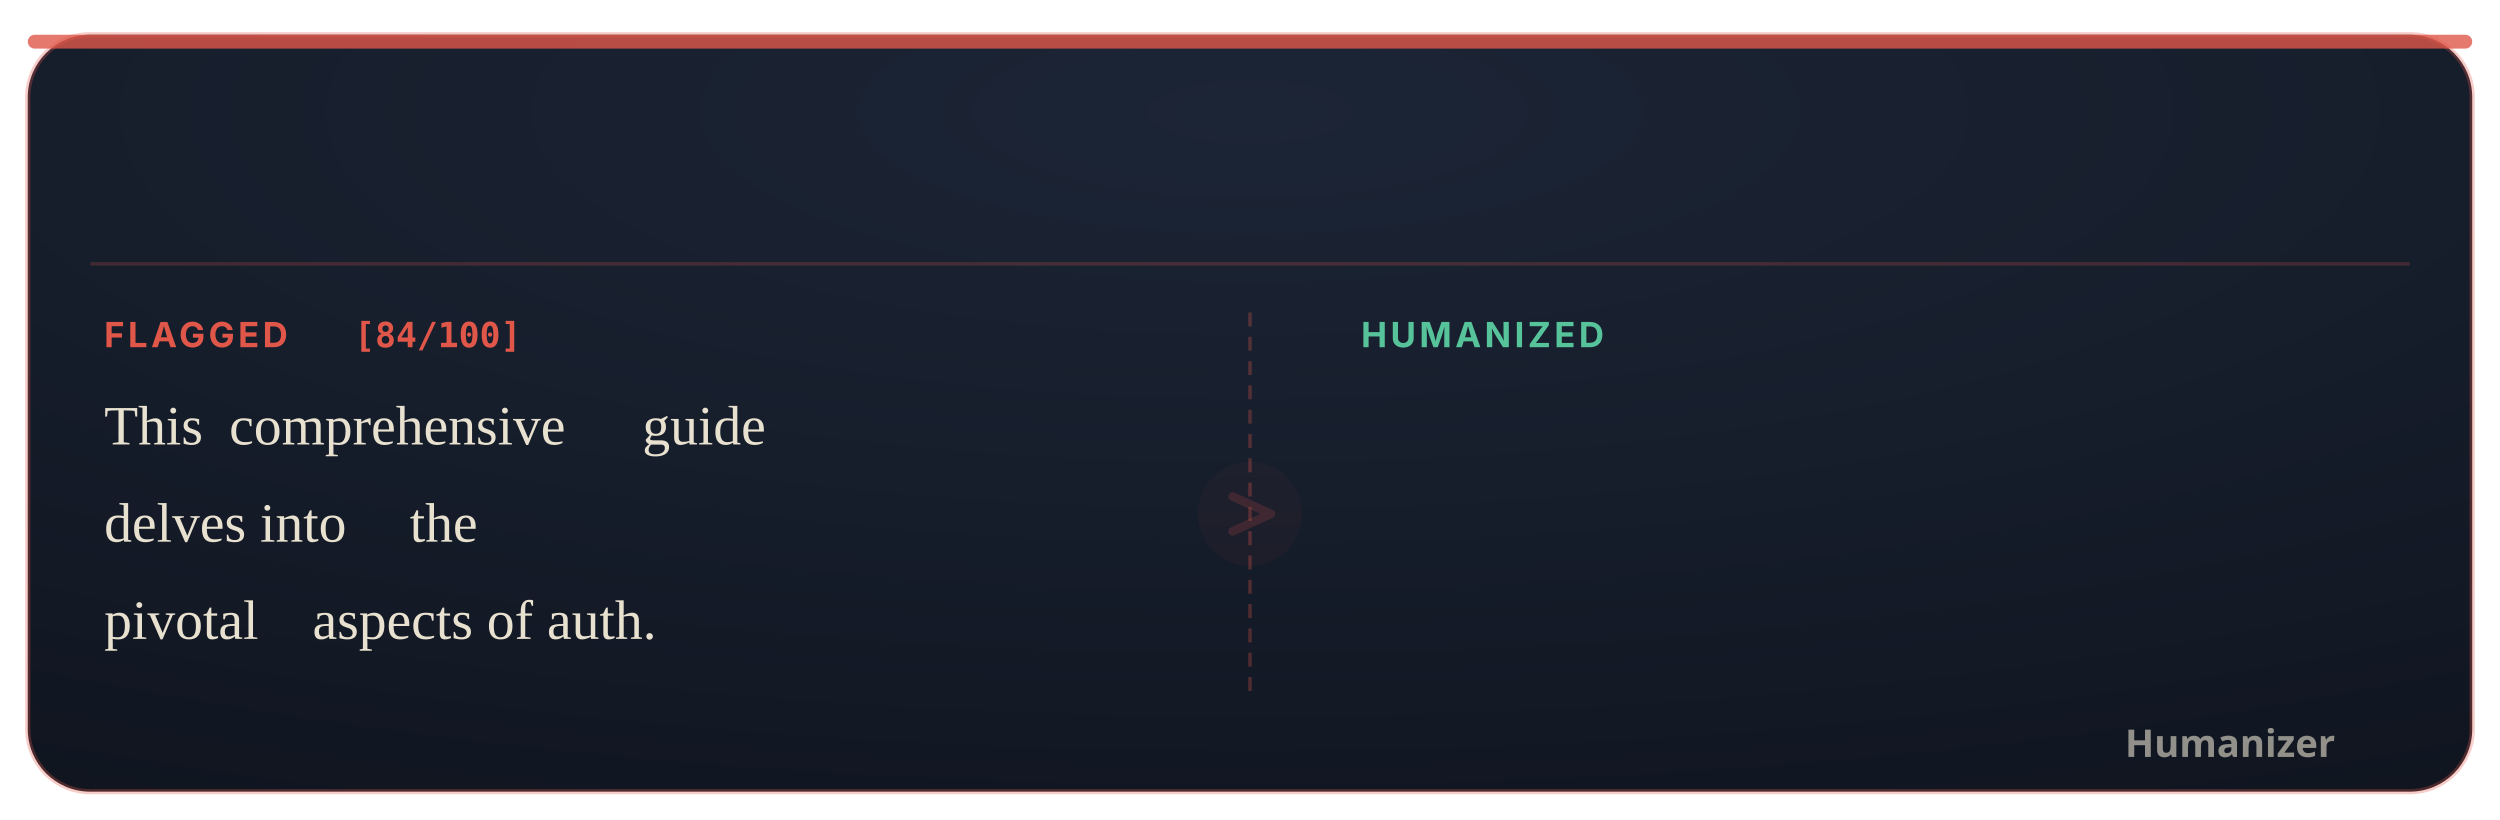
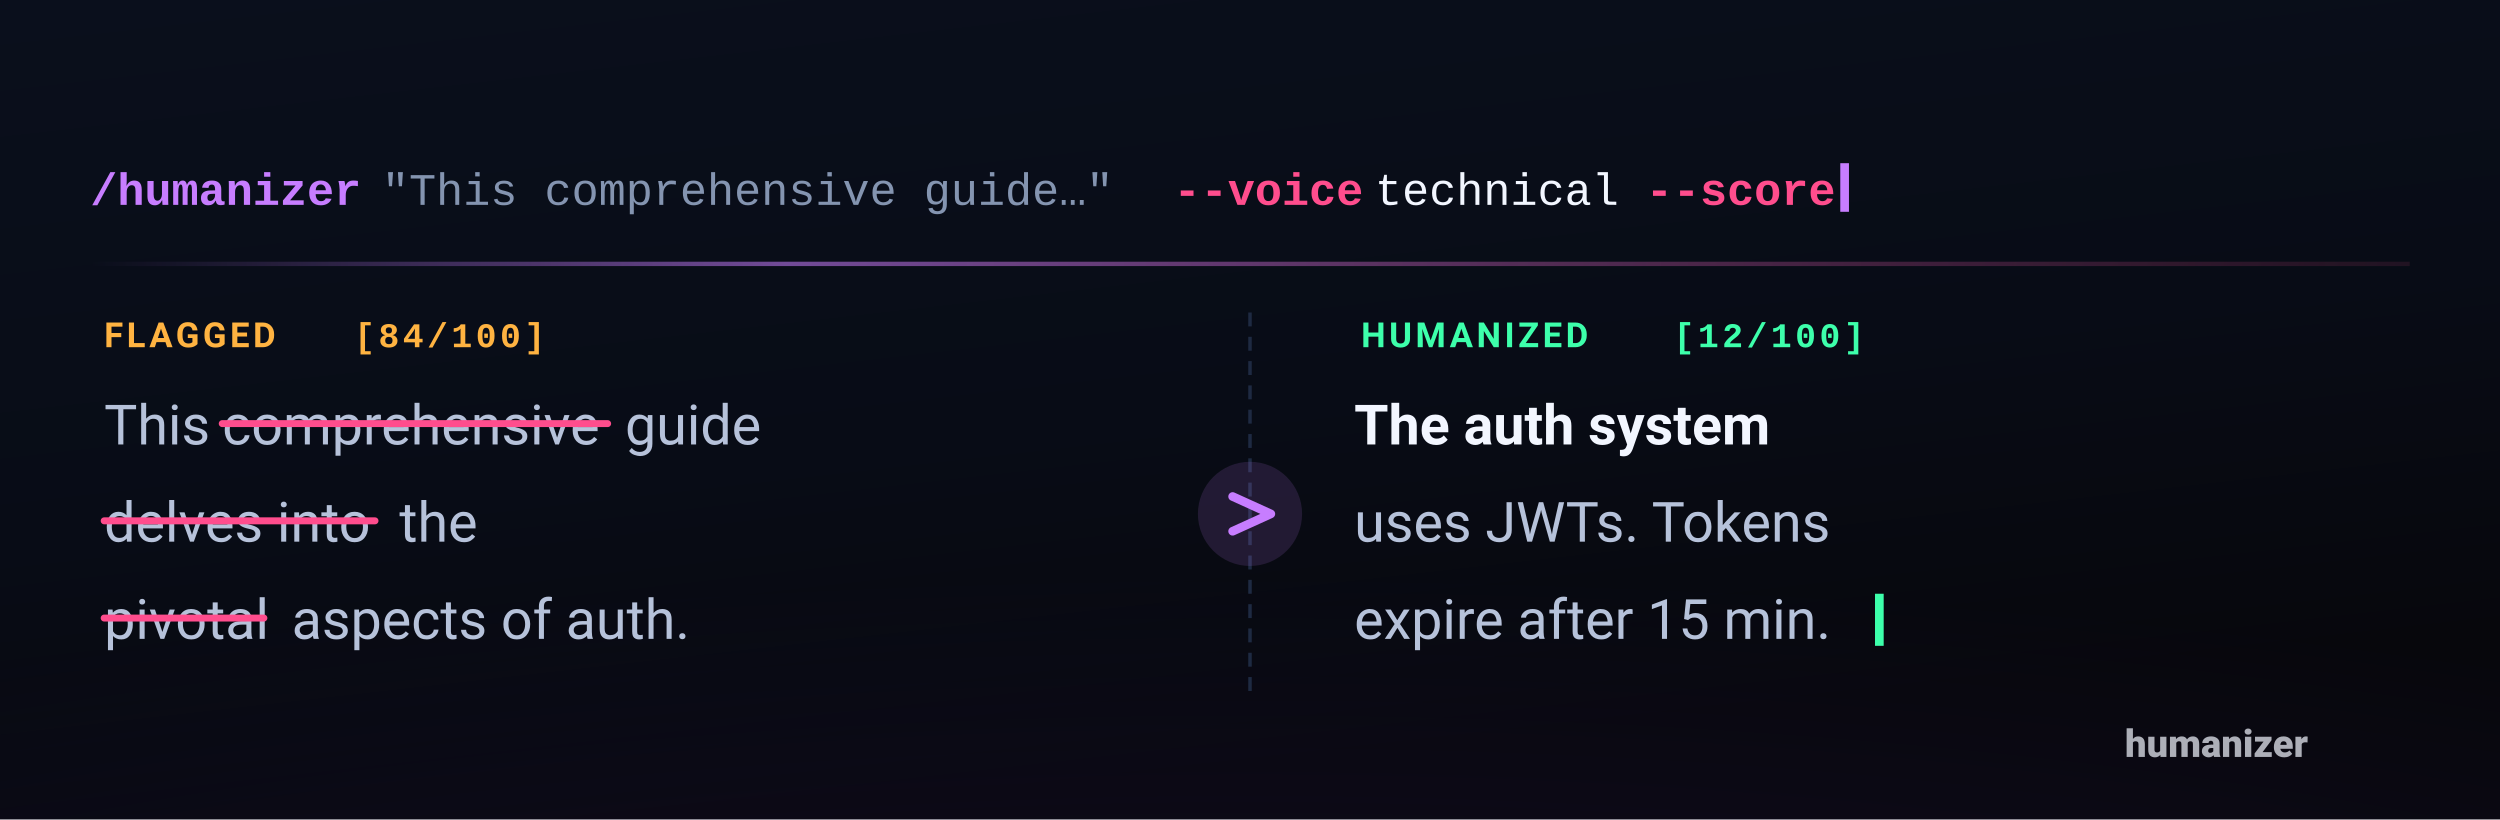
- <svg xmlns="http://www.w3.org/2000/svg" viewBox="0 0 720 236" fill="none" role="img" aria-label="A manuscript page runs /humanizer with --voice technical --score. Three AI tells are flagged and struck in red, then replaced by clean human prose; the AI-tell score drops from 84 to 12.">
+ <svg xmlns="http://www.w3.org/2000/svg" viewBox="0 0 720 236" fill="none" role="img" aria-label="A manuscript page runs /humanizer with --voice technical --score. Three AI tells are flagged and struck, then replaced by clean human prose; the AI-tell score drops from 84 to 12.">
  <defs>
-     <radialGradient id="desk" cx="0.5" cy="0.1" r="1.1">
-       <stop offset="0" stop-color="#1c2536" />
-       <stop offset="1" stop-color="#0f141e" />
+     <linearGradient id="td-ground" x1="0" y1="0" x2="0.35" y2="1">
+       <stop offset="0%" stop-color="#0A0F1C" />
+       <stop offset="60%" stop-color="#080C16" />
+       <stop offset="100%" stop-color="#07070C" />
+     </linearGradient>
+     <radialGradient id="td-bloom" cx="0.5" cy="1" r="0.8">
+       <stop offset="0%" stop-color="#FF2D78" stop-opacity="0.14" />
+       <stop offset="45%" stop-color="#7C3AED" stop-opacity="0.07" />
+       <stop offset="100%" stop-color="#7C3AED" stop-opacity="0" />
    </radialGradient>
-     <clipPath id="cmdD">
-       <rect x="26" y="44" width="0" height="20">
-         <animate attributeName="width" values="0;520;520;0" keyTimes="0;0.2;0.92;1" dur="7s" repeatCount="indefinite" calcMode="spline" keySplines="0.3 0 0.4 1;0 0 1 1;0.5 0 0.5 1" />
-       </rect>
+     <linearGradient id="td-hairline" gradientUnits="userSpaceOnUse" x1="26" y1="76" x2="694" y2="76">
+       <stop offset="0%" stop-color="#C77DFF" stop-opacity="0" />
+       <stop offset="30%" stop-color="#C77DFF" stop-opacity="0.55" />
+       <stop offset="100%" stop-color="#FF4D8D" stop-opacity="0.1" />
+     </linearGradient>
+     <clipPath id="td-cmdclip">
+       <rect class="type" x="26" y="42" width="530" height="24" />
    </clipPath>
-     <clipPath id="humD">
-       <rect x="384" y="104" width="0" height="94">
-         <animate attributeName="width" values="0;0;198;198;0" keyTimes="0;0.5;0.66;0.92;1" dur="7s" repeatCount="indefinite" calcMode="spline" keySplines="0 0 1 1;0.16 1 0.3 1;0 0 1 1;0.5 0 0.5 1" />
-       </rect>
+     <clipPath id="td-humclip">
+       <rect class="reveal" x="384" y="104" width="210" height="94" />
    </clipPath>
  </defs>
-   <rect x="8" y="10" width="704" height="218" rx="18" fill="url(#desk)" stroke="#e0574a" stroke-opacity="0.3" stroke-width="1.5" />
-   <rect x="8" y="10" width="704" height="4" rx="2" fill="#e0574a" opacity="0.8" />
-   <g clip-path="url(#cmdD)" font-family="ui-monospace,Menlo,monospace" font-size="13">
-     <text x="26" y="59" fill="#e0574a" font-weight="700">/humanizer</text>
-     <text x="110" y="59" fill="#a9a08b">"This comprehensive guide…"</text>
-     <text x="338" y="59" fill="#e0b85e" font-weight="700">--voice</text>
-     <text x="396" y="59" fill="#e8e1cf">technical</text>
-     <text x="474" y="59" fill="#57c39a" font-weight="700">--score</text>
-     <rect x="528" y="47" width="2.5" height="14" fill="#57c39a">
-       <animate attributeName="opacity" values="1;1;0;0" keyTimes="0;0.5;0.55;1" dur="0.9s" repeatCount="indefinite" />
-     </rect>
+   <style>
+     .disp { font-family: system-ui, -apple-system, 'Segoe UI', Roboto, 'Helvetica Neue', Arial, sans-serif; }
+     .mono { font-family: ui-monospace, SFMono-Regular, 'SF Mono', Menlo, Consolas, 'Liberation Mono', monospace; }
+     .cmd   { font-size: 13px; }
+     .badge { font-size: 10px; font-weight: 700; letter-spacing: 1px; }
+     .prose { font-size: 16px; fill: #B6C2DA; }
+     .lead  { font-size: 16px; font-weight: 700; fill: #F2F6FF; }
+     .wm    { font-size: 11px; font-weight: 800; fill: #F2F6FF; }
+ 
+     @keyframes td-type   { 0% { transform: translateX(-530px); } 20%,92% { transform: translateX(0); } 100% { transform: translateX(-530px); } }
+     .type { animation: td-type 7s ease-in-out infinite; }
+ 
+     @keyframes td-reveal { 0%,52% { transform: translateX(-210px); } 68%,92% { transform: translateX(0); } 100% { transform: translateX(-210px); } }
+     .reveal { animation: td-reveal 7s ease-in-out infinite; }
+ 
+     @keyframes td-s1 { 0%,30% { stroke-dashoffset: 120; } 42%,92% { stroke-dashoffset: 0; } 100% { stroke-dashoffset: 120; } }
+     @keyframes td-s2 { 0%,33% { stroke-dashoffset: 120; } 45%,92% { stroke-dashoffset: 0; } 100% { stroke-dashoffset: 120; } }
+     @keyframes td-s3 { 0%,36% { stroke-dashoffset: 120; } 48%,92% { stroke-dashoffset: 0; } 100% { stroke-dashoffset: 120; } }
+     .s1 { animation: td-s1 7s ease-out infinite; }
+     .s2 { animation: td-s2 7s ease-out infinite; }
+     .s3 { animation: td-s3 7s ease-out infinite; }
+ 
+     @keyframes td-flag { 0%,26% { fill: #B6C2DA; } 34%,92% { fill: #FF4D8D; } 100% { fill: #B6C2DA; } }
+     .flag { animation: td-flag 7s ease-in-out infinite; }
+ 
+     @keyframes td-score { 0%,56% { opacity: 0; } 66%,92% { opacity: 1; } 100% { opacity: 0; } }
+     .score { animation: td-score 7s ease-in-out infinite; }
+ 
+     @keyframes td-arrow { 0%,46% { opacity: 0.25; } 56%,92% { opacity: 1; } 100% { opacity: 0.25; } }
+     .arrow { animation: td-arrow 7s ease-in-out infinite; }
+ 
+     @keyframes td-caret { 0%,49% { opacity: 1; } 50%,100% { opacity: 0; } }
+     .caret { animation: td-caret 0.9s steps(1,end) infinite; }
+ 
+     @keyframes td-breathe { 0%,100% { opacity: 0.6; } 50% { opacity: 1; } }
+     .bloom { animation: td-breathe 9s ease-in-out infinite; }
+ 
+     @media (prefers-reduced-motion: reduce) {
+       * { animation: none !important; }
+     }
+   </style>
+   <rect width="720" height="236" fill="url(#td-ground)" />
+   <ellipse class="bloom" cx="360" cy="242" rx="470" ry="130" fill="url(#td-bloom)" />
+   <g clip-path="url(#td-cmdclip)" class="mono cmd">
+     <text x="26" y="59" fill="#C77DFF" font-weight="700">/humanizer</text>
+     <text x="110" y="59" fill="#8494B0">"This comprehensive guide…"</text>
+     <text x="338" y="59" fill="#FF4D8D" font-weight="700">--voice</text>
+     <text x="396" y="59" fill="#F2F6FF">technical</text>
+     <text x="474" y="59" fill="#FF4D8D" font-weight="700">--score</text>
+     <rect class="caret" x="530" y="47" width="2.5" height="14" fill="#C77DFF" />
  </g>
-   <line x1="26" y1="76" x2="694" y2="76" stroke="#e0574a" stroke-width="1" stroke-opacity="0.22" />
-   <text x="30" y="100" font-family="system-ui,-apple-system,sans-serif" font-size="10" font-weight="700" fill="#e0574a" letter-spacing="1">FLAGGED</text>
-   <text x="102" y="100" font-family="ui-monospace,monospace" font-size="10" font-weight="700" fill="#e0574a">[84/100]</text>
-   <text x="392" y="100" font-family="system-ui,-apple-system,sans-serif" font-size="10" font-weight="700" fill="#57c39a" letter-spacing="1">HUMANIZED</text>
-   <g opacity="0">
-     <animate attributeName="opacity" values="0;0;1;1;0" keyTimes="0;0.58;0.66;0.92;1" dur="7s" repeatCount="indefinite" />
-     <g transform="translate(474,100)">
-       <g>
-         <animateTransform attributeName="transform" type="scale" values="0.3;1.3;0.9;1;1;0.3" keyTimes="0;0.60;0.68;0.74;0.90;1" dur="7s" repeatCount="indefinite" calcMode="spline" keySplines="0.34 1.56 0.64 1;0.34 1.56 0.64 1;0.34 1.56 0.64 1;0 0 1 1;0.5 0 0.5 1" />
-         <text x="0" y="0" font-family="ui-monospace,monospace" font-size="10" font-weight="700" fill="#57c39a">[12/100]</text>
-       </g>
-     </g>
+   <line x1="26" y1="76" x2="694" y2="76" stroke="url(#td-hairline)" stroke-width="1.25" />
+   <text class="disp badge" x="30" y="100" fill="#FFB341">FLAGGED</text>
+   <text class="mono badge" x="102" y="100" fill="#FFB341">[84/100]</text>
+   <text class="disp badge" x="392" y="100" fill="#3DFFAB">HUMANIZED</text>
+   <g class="score" opacity="1">
+     <text class="mono badge" x="482" y="100" fill="#3DFFAB">[12/100]</text>
  </g>
  <g>
-     <animate attributeName="opacity" values="1;1;0.4;0.4;1" keyTimes="0;0.52;0.6;0.92;1" dur="7s" repeatCount="indefinite" calcMode="spline" keySplines="0 0 1 1;0.4 0 0.2 1;0 0 1 1;0.5 0 0.5 1" />
-     <text x="30" y="128" font-family="Georgia,'Times New Roman',serif" font-size="16" fill="#e8e1cf">This</text>
-     <text x="66" y="128" font-family="Georgia,'Times New Roman',serif" font-size="16" fill="#e8e1cf">comprehensive<animate attributeName="fill" values="#e8e1cf;#e8e1cf;#e0574a;#e0574a;#e8e1cf" keyTimes="0;0.24;0.32;0.92;1" dur="7s" repeatCount="indefinite" />
-     </text>
-     <text x="185" y="128" font-family="Georgia,'Times New Roman',serif" font-size="16" fill="#e8e1cf">guide</text>
-     <line x1="66" y1="121" x2="178" y2="121" stroke="#e0574a" stroke-width="2" stroke-dasharray="112" stroke-dashoffset="112">
-       <animate attributeName="stroke-dashoffset" values="112;112;0;0;112" keyTimes="0;0.32;0.44;0.92;1" dur="7s" repeatCount="indefinite" calcMode="spline" keySplines="0 0 1 1;0.16 1 0.3 1;0 0 1 1;0.5 0 0.5 1" />
-     </line>
-     <text x="30" y="156" font-family="Georgia,'Times New Roman',serif" font-size="16" fill="#e8e1cf">delves into<animate attributeName="fill" values="#e8e1cf;#e8e1cf;#e0574a;#e0574a;#e8e1cf" keyTimes="0;0.26;0.34;0.92;1" dur="7s" repeatCount="indefinite" />
-     </text>
-     <text x="118" y="156" font-family="Georgia,'Times New Roman',serif" font-size="16" fill="#e8e1cf">the</text>
-     <line x1="30" y1="149" x2="114" y2="149" stroke="#e0574a" stroke-width="2" stroke-dasharray="84" stroke-dashoffset="84">
-       <animate attributeName="stroke-dashoffset" values="84;84;0;0;84" keyTimes="0;0.34;0.46;0.92;1" dur="7s" repeatCount="indefinite" calcMode="spline" keySplines="0 0 1 1;0.16 1 0.3 1;0 0 1 1;0.5 0 0.5 1" />
-     </line>
-     <text x="30" y="184" font-family="Georgia,'Times New Roman',serif" font-size="16" fill="#e8e1cf">pivotal<animate attributeName="fill" values="#e8e1cf;#e8e1cf;#e0574a;#e0574a;#e8e1cf" keyTimes="0;0.28;0.36;0.92;1" dur="7s" repeatCount="indefinite" />
-     </text>
-     <text x="90" y="184" font-family="Georgia,'Times New Roman',serif" font-size="16" fill="#e8e1cf">aspects of auth.</text>
-     <line x1="30" y1="177" x2="86" y2="177" stroke="#e0574a" stroke-width="2" stroke-dasharray="56" stroke-dashoffset="56">
-       <animate attributeName="stroke-dashoffset" values="56;56;0;0;56" keyTimes="0;0.36;0.48;0.92;1" dur="7s" repeatCount="indefinite" calcMode="spline" keySplines="0 0 1 1;0.16 1 0.3 1;0 0 1 1;0.5 0 0.5 1" />
-     </line>
+     <text class="disp prose" x="30" y="128">This</text>
+     <text class="disp prose flag" x="64" y="128" fill="#FF4D8D">comprehensive</text>
+     <text class="disp prose" x="180" y="128">guide</text>
+     <line class="s1" x1="64" y1="122" x2="175" y2="122" stroke="#FF4D8D" stroke-width="2" stroke-linecap="round" stroke-dasharray="120 120" stroke-dashoffset="0" />
+     <text class="disp prose flag" x="30" y="156" fill="#FF4D8D">delves into</text>
+     <text class="disp prose" x="115" y="156">the</text>
+     <line class="s2" x1="30" y1="150" x2="108" y2="150" stroke="#FF4D8D" stroke-width="2" stroke-linecap="round" stroke-dasharray="120 120" stroke-dashoffset="0" />
+     <text class="disp prose flag" x="30" y="184" fill="#FF4D8D">pivotal</text>
+     <text class="disp prose" x="84" y="184">aspects of auth.</text>
+     <line class="s3" x1="30" y1="178" x2="76" y2="178" stroke="#FF4D8D" stroke-width="2" stroke-linecap="round" stroke-dasharray="120 120" stroke-dashoffset="0" />
  </g>
-   <line x1="360" y1="90" x2="360" y2="200" stroke="#e0574a" stroke-width="1" stroke-opacity="0.3" stroke-dasharray="4,3" />
-   <g transform="translate(360,148)" opacity="0.2">
-     <animate attributeName="opacity" values="0.2;0.2;1;1;0.2" keyTimes="0;0.46;0.56;0.92;1" dur="7s" repeatCount="indefinite" calcMode="spline" keySplines="0 0 1 1;0.34 1.56 0.64 1;0 0 1 1;0.5 0 0.5 1" />
-     <circle cx="0" cy="0" r="15" fill="#e0574a" opacity="0.2" />
-     <path d="M-5,-5 L6,0 L-5,5" stroke="#e0574a" stroke-width="2.5" stroke-linecap="round" stroke-linejoin="round" fill="none" />
+   <line x1="360" y1="90" x2="360" y2="200" stroke="#1E2A42" stroke-width="1" stroke-dasharray="4 3" />
+   <g class="arrow" opacity="1" transform="translate(360,148)">
+     <circle cx="0" cy="0" r="15" fill="#C77DFF" opacity="0.14" />
+     <path d="M-5 -5 L6 0 L-5 5" stroke="#C77DFF" stroke-width="2.5" stroke-linecap="round" stroke-linejoin="round" fill="none" />
  </g>
-   <g clip-path="url(#humD)">
-     <text x="390" y="128" font-family="Georgia,'Times New Roman',serif" font-size="16" font-weight="700" fill="#57c39a">The auth system</text>
-     <text x="390" y="156" font-family="Georgia,'Times New Roman',serif" font-size="16" fill="#e8e1cf">uses JWTs. Tokens</text>
-     <text x="390" y="184" font-family="Georgia,'Times New Roman',serif" font-size="16" fill="#e8e1cf">expire after 15 min.</text>
-     <rect x="556" y="171" width="2.5" height="15" fill="#57c39a">
-       <animate attributeName="opacity" values="1;1;0;0" keyTimes="0;0.5;0.55;1" dur="0.9s" repeatCount="indefinite" />
-     </rect>
+   <g clip-path="url(#td-humclip)">
+     <text class="disp lead" x="390" y="128">The auth system</text>
+     <text class="disp prose" x="390" y="156">uses JWTs. Tokens</text>
+     <text class="disp prose" x="390" y="184">expire after 15 min.</text>
+     <rect class="caret" x="540" y="171" width="2.5" height="15" fill="#3DFFAB" />
  </g>
-   <text x="612" y="218" font-family="'Segoe UI',system-ui,-apple-system,sans-serif" font-size="11" font-weight="800" fill="#e8e1cf" opacity="0.6">Humanizer</text>
+   <text class="disp wm" x="612" y="218" opacity="0.7">humanizer</text>
</svg>
